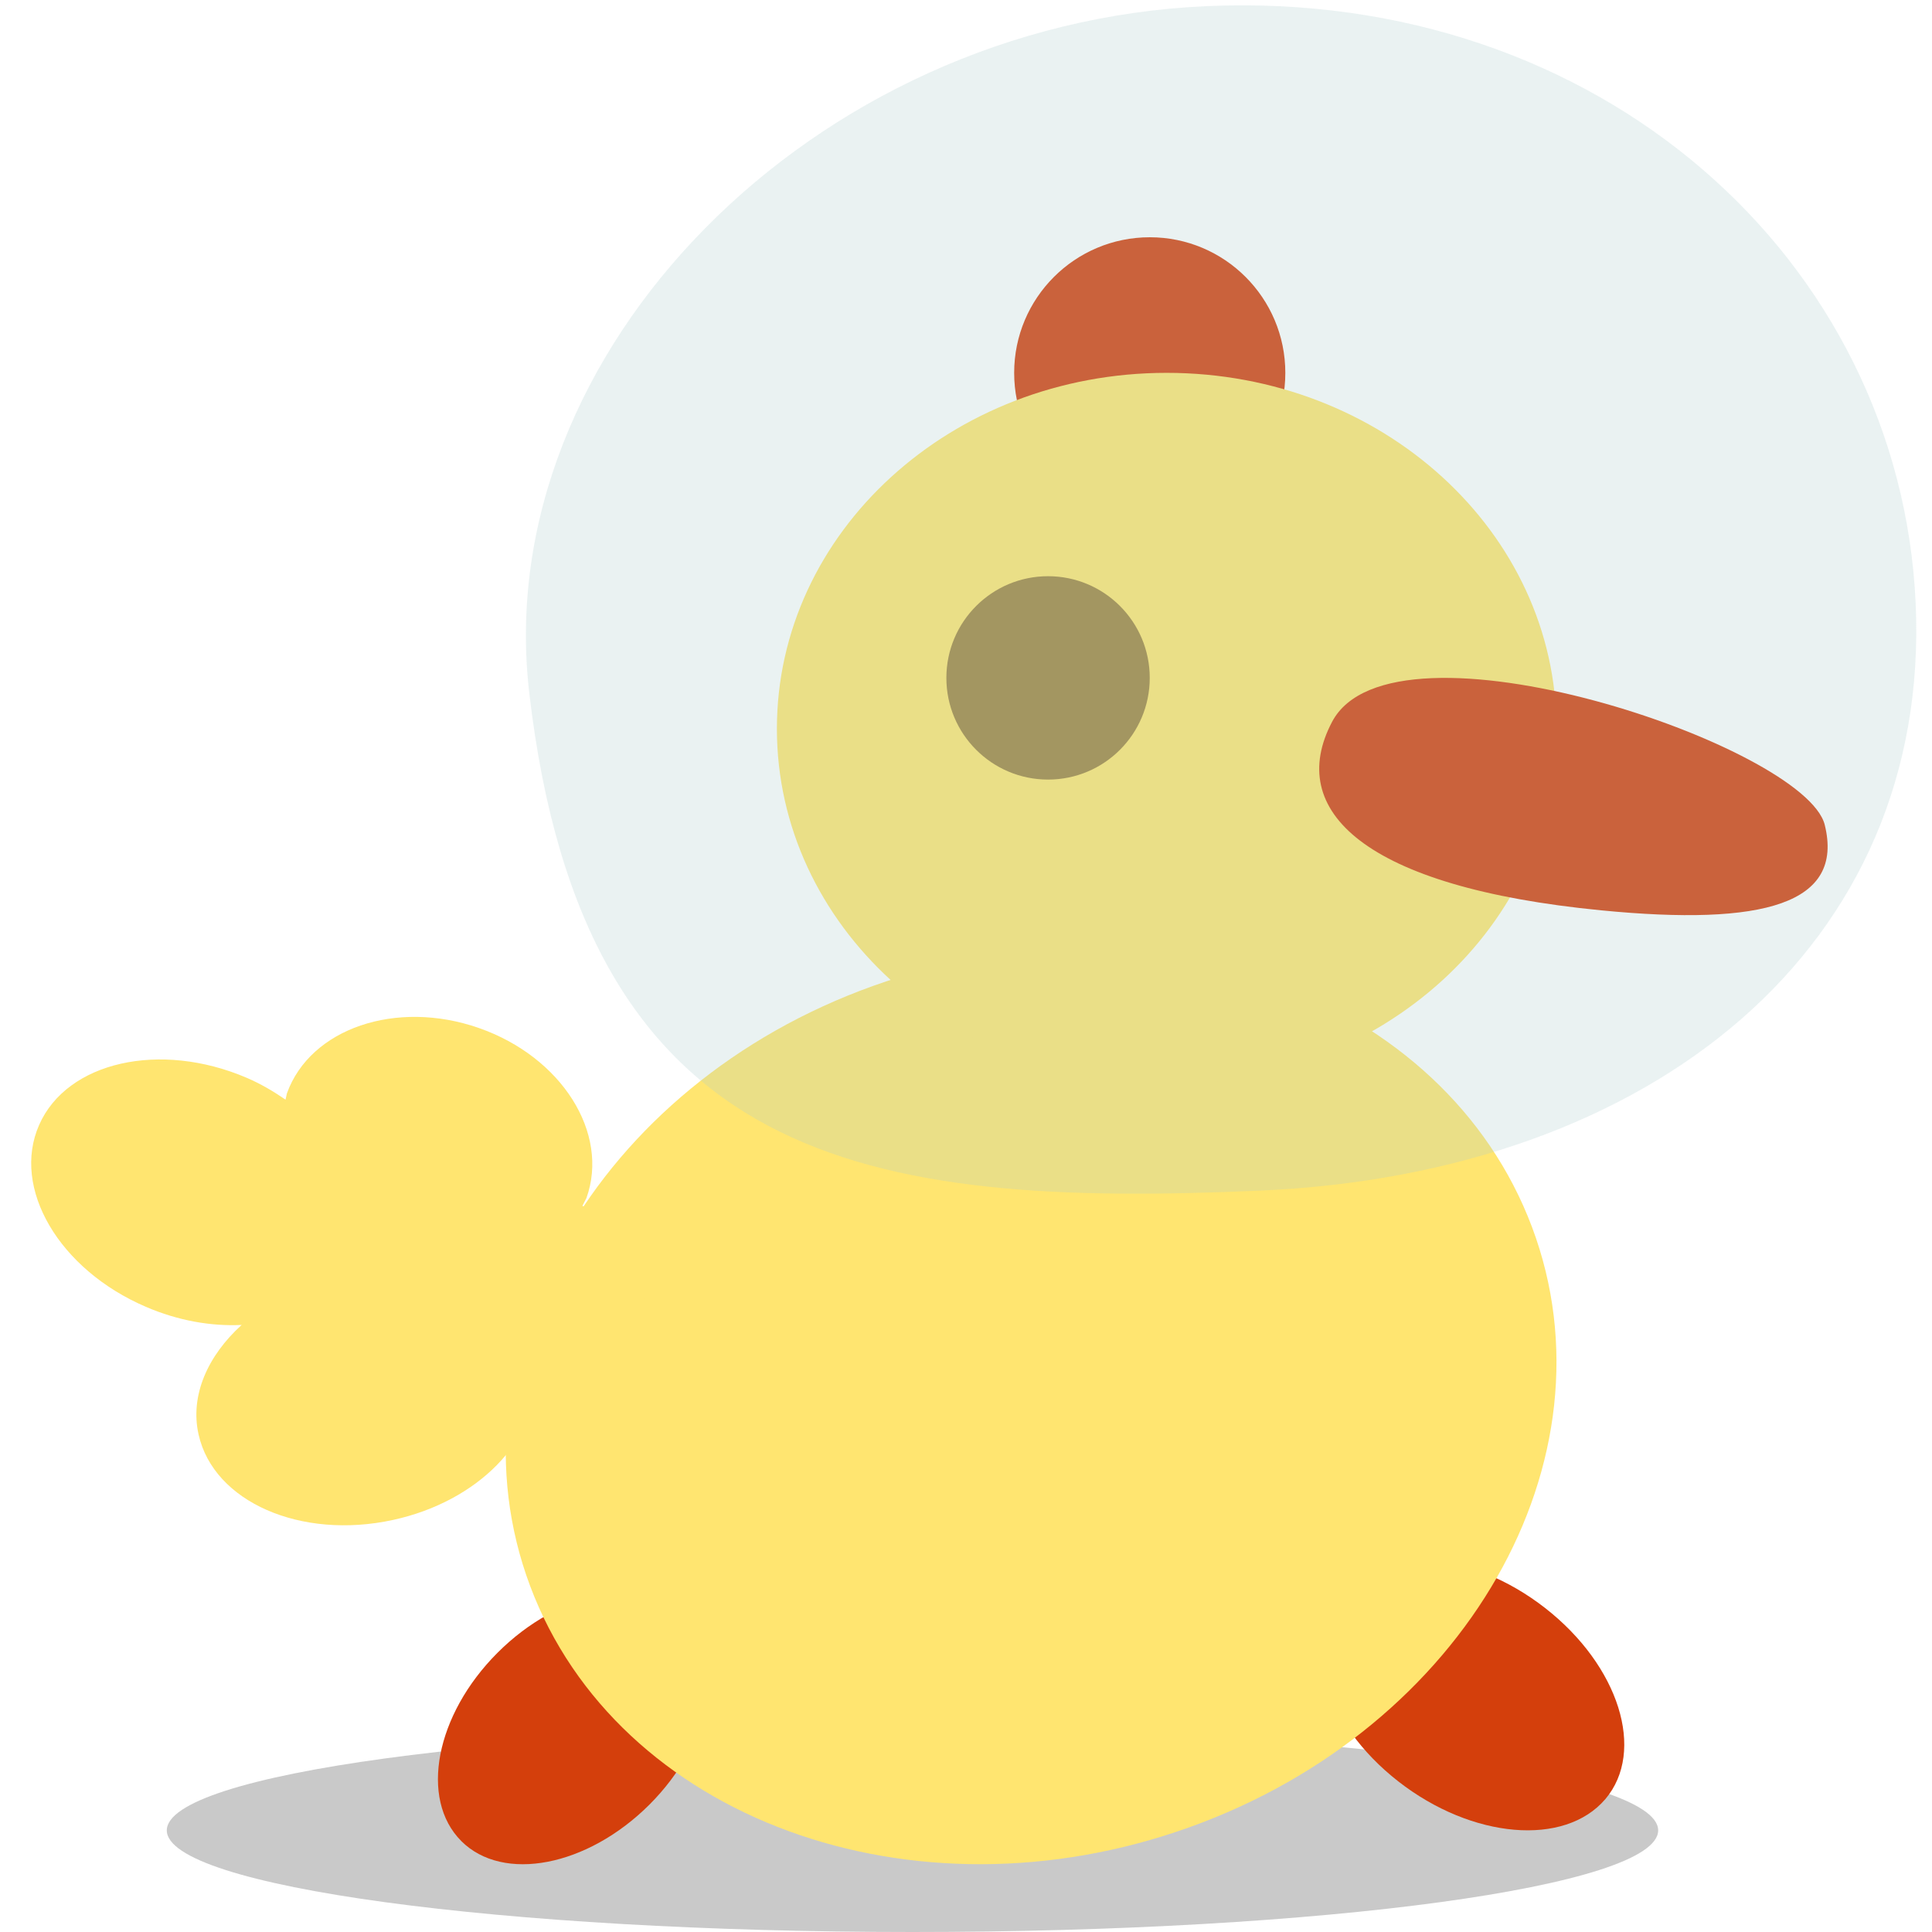
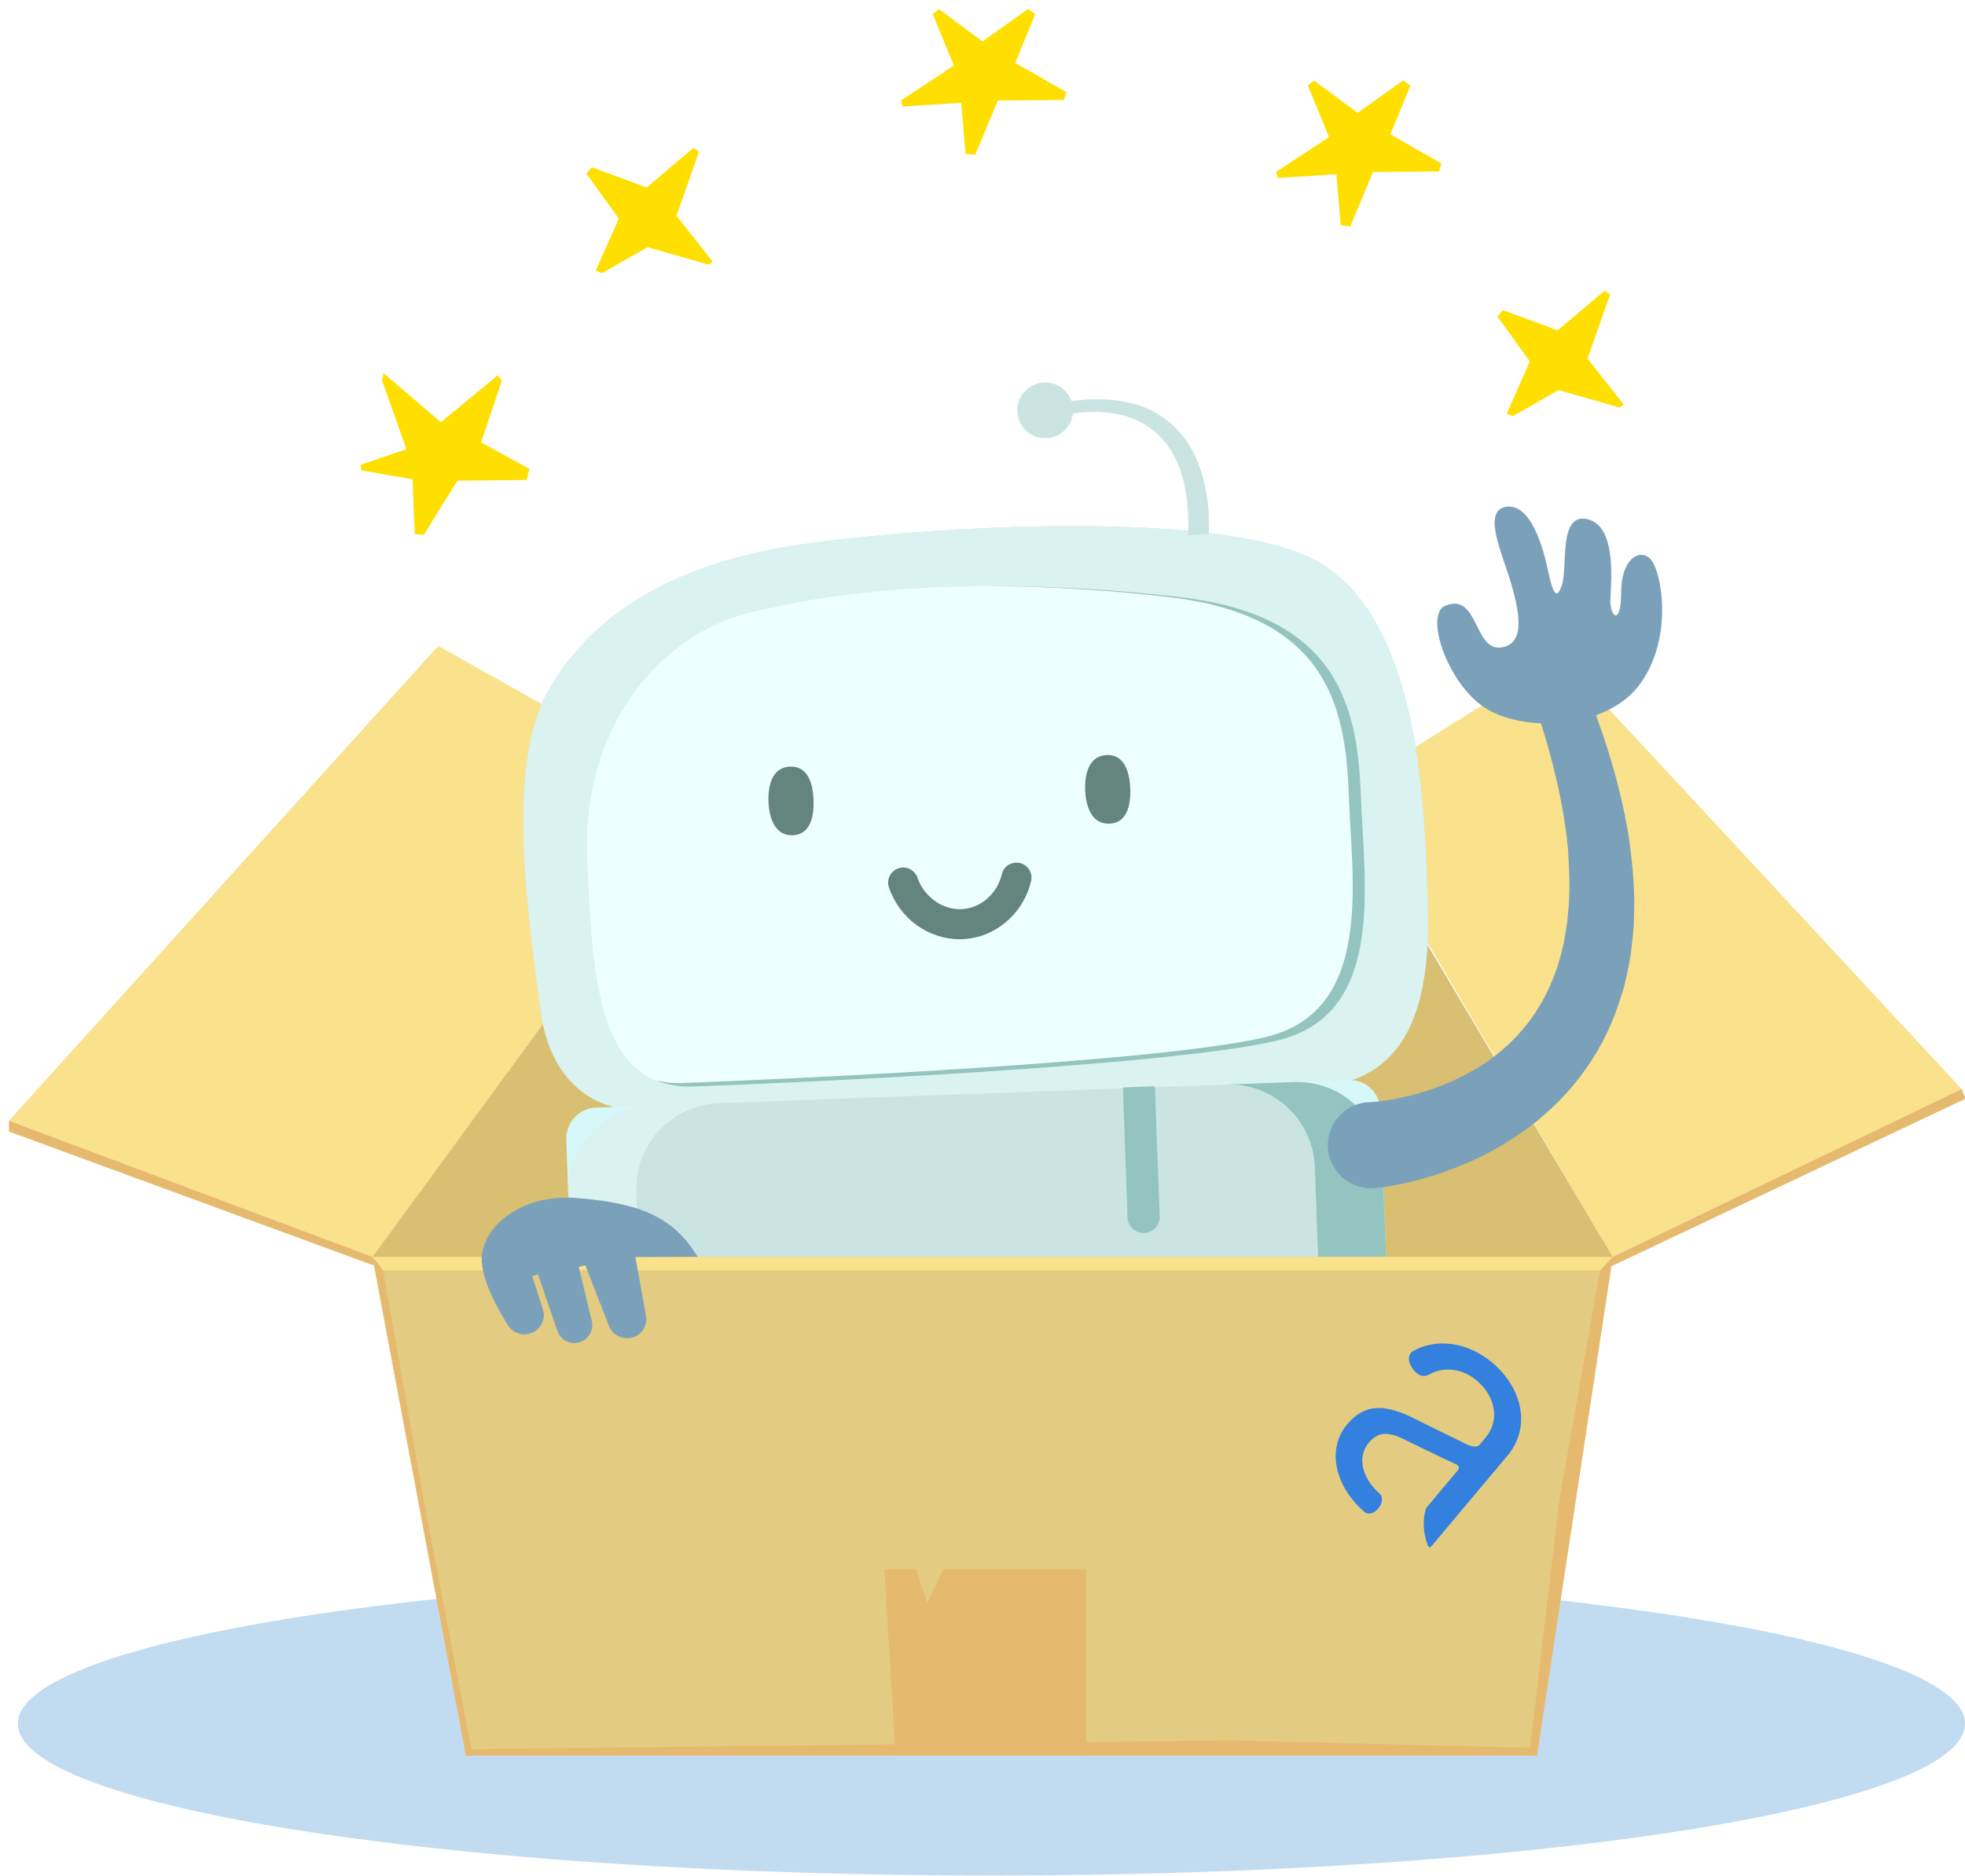
- <svg xmlns="http://www.w3.org/2000/svg" height="57" viewBox="0 0 57 57" width="57">
-   <g fill="none" fill-rule="evenodd" transform="translate(0 -2)">
-     <path d="m48.921 56.002c0 1.655-9.85 2.998-22.001 2.998-12.149 0-21.999-1.343-21.999-2.998 0-1.659 9.85-3.002 21.999-3.002 12.151 0 22.001 1.343 22.001 3.002" fill="#c9c9c9" />
-     <g fill="#d43f0c">
-       <path d="m37.921 13.001c0 2.21-1.789 3.999-3.999 3.999s-4.001-1.789-4.001-3.999 1.792-4.001 4.001-4.001 3.999 1.792 3.999 4.001" />
-       <path d="m47.363 55.078c-1.198 1.41-3.933 1.178-6.11-.522-2.177-1.698-2.97-4.219-1.775-5.631 1.198-1.412 3.936-1.18 6.11.518 2.179 1.7 2.973 4.223 1.775 5.636" />
-       <path d="m13.608 56.315c-1.238-1.24-.759-3.725 1.072-5.555 1.83-1.832 4.318-2.31 5.553-1.072 1.238 1.235.757 3.723-1.072 5.553-1.832 1.829-4.318 2.31-5.553 1.075" />
+ <svg xmlns="http://www.w3.org/2000/svg" width="110px" height="105px" viewBox="0 0 110 105" version="1.1">
+   <g id="Page-1" stroke="none" stroke-width="1" fill="none" fill-rule="evenodd">
+     <g id="Group-2" transform="translate(0.5, 0.500184)" fill-rule="nonzero">
+       <polygon id="Path" fill="#FAE18B" points="89.78 69.864 74.52 43.968 86.83 36.249 109.31 60.468" />
+       <polygon id="Path" fill="#FAE18B" points="20.35 69.864 39.17 44.163 24.03 35.663 0 62.242" />
+       <path d="M109.5,96 C109.5,100.694 85.099,104.5 55.001,104.5 C24.901,104.5 0.5,100.694 0.5,96 C0.5,91.306 24.901,87.5 55.001,87.5 C85.099,87.5 109.5,91.306 109.5,96" id="Path" fill="#C1DBF1" transform="translate(55, 95.99982) scale(-1, 1) translate(-55, -95.99982) " />
+       <polygon id="Path" fill="#D8BF71" points="39.17 44.163 74.52 44.163 89.78 69.864 20.35 69.864" />
+       <path d="M34.47,61.578 C34.47,61.578 30.46,61.38 29.77,56.082 C29.08,50.784 27.75,42.328 30.27,38.034 C32.78,33.74 37.43,30.986 44.36,29.981 C51.29,28.976 68.17,27.909 73.4,31.023 C79.07,34.396 79.25,45 79.42,49.804 C79.6,54.609 78.86,59.22 74.46,60.168 C70.06,61.117 44.12,61.38 34.47,61.578" id="Path" fill="#BCE1DD" />
+       <path d="M34.47,61.578 C34.47,61.578 30.46,61.38 29.77,56.082 C29.08,50.784 27.75,42.328 30.27,38.034 C32.78,33.74 37.43,30.986 44.36,29.981 C51.29,28.976 68.17,27.909 73.4,31.023 C79.07,34.396 79.25,45 79.42,49.804 C79.6,54.609 78.86,59.22 74.46,60.168 C70.06,61.117 44.12,61.38 34.47,61.578" id="Path" fill="#DAF2F0" />
+       <path d="M42.35,61.289 C42.35,61.289 38.94,61.069 38.32,55.769 C37.71,50.468 36.54,42.006 38.65,37.727 C40.76,33.448 44.69,30.72 50.57,29.753 C52.41,29.451 55.07,29.149 57.99,28.971 C52.75,29.053 47.52,29.523 44.36,29.981 C37.43,30.986 32.78,33.74 30.27,38.034 C27.75,42.328 29.08,50.784 29.77,56.082 C30.46,61.38 34.47,61.578 34.47,61.578 C41.14,61.442 55.6,61.273 65.35,60.868 C57.37,61.123 47.31,61.201 42.35,61.289" id="Path" fill="#DAF2F0" />
+       <path d="M32.38,47.742 C32.68,54.191 32.92,60.53 38.37,60.33 C43.82,60.131 64.83,59.203 70.97,57.764 C77.11,56.324 75.86,48.986 75.68,43.998 C75.49,39.011 74.37,33.971 65.6,32.934 C57.72,32.001 48.65,31.976 41.4,33.821 C36.54,35.058 32.02,40.07 32.38,47.742" id="Path" fill="#EEFFFF" />
+       <path d="M37.18,48.944 C36.71,43.197 38.88,37.754 42.55,33.55 C42.16,33.637 41.77,33.725 41.4,33.821 C36.54,35.058 32.02,40.07 32.38,47.742 C32.68,54.191 32.92,60.53 38.37,60.33 C39.02,60.307 39.89,60.273 40.93,60.229 C38.84,56.924 37.51,53.061 37.18,48.944" id="Path" fill="#EEFFFF" />
+       <path d="M74.73,93.578 L36.08,94.994 C34.03,95.069 32.3,93.464 32.22,91.407 L31.2,63.313 C31.16,62.352 31.91,61.545 32.87,61.51 L74.99,59.967 C75.95,59.932 76.75,60.682 76.79,61.642 L77.84,90.239 C77.9,92.019 76.51,93.513 74.73,93.578" id="Path" fill="#D7F8F8" />
+       <path d="M73.1,64.834 C73,62.188 70.78,60.121 68.13,60.218 L39.72,61.259 C37.08,61.357 35.01,63.58 35.11,66.226 L35.79,84.733 C35.99,90.399 40.76,94.823 46.42,94.615 L65.28,93.925 C70.18,93.745 74.01,89.627 73.83,84.727 L73.1,64.834 Z" id="Path" fill="#CAE5E1" />
+       <path d="M55.85,94.27 L46.42,94.615 C40.76,94.823 35.99,90.399 35.79,84.733 L35.11,66.226 C35.01,63.58 37.08,61.357 39.72,61.259 L45.15,61.061 L35.92,61.399 C33.28,61.495 31.21,63.719 31.31,66.364 L31.99,84.871 C32.19,90.537 36.95,94.962 42.62,94.755 L63.69,93.983 L55.85,94.27 Z" id="Path" fill="#DAF2F0" />
+       <path d="M76.9,64.694 C76.8,62.048 74.58,59.982 71.93,60.078 L68.13,60.218 C70.78,60.122 73,62.188 73.1,64.834 L73.83,84.727 C74.01,89.627 70.18,93.745 65.28,93.925 L69.08,93.785 C73.98,93.606 77.81,89.487 77.63,84.587 L76.9,64.694 Z" id="Path" fill="#94C4BF" />
+       <path d="M62.62,67.665 C62.64,68.161 63.06,68.547 63.55,68.529 C64.05,68.511 64.43,68.095 64.42,67.6 L64.15,60.315 L62.36,60.38 L62.62,67.665 Z" id="Path" fill="#94C4BF" />
+       <path d="M45.04,44.294 C45.08,45.356 44.79,46.231 43.87,46.262 C42.97,46.292 42.56,45.448 42.52,44.387 C42.48,43.325 42.81,42.452 43.73,42.419 C44.65,42.385 45.01,43.234 45.04,44.294" id="Path" fill="#64847E" />
+       <path d="M62.77,43.645 C62.81,44.706 62.52,45.581 61.6,45.612 C60.69,45.643 60.29,44.799 60.25,43.737 C60.21,42.676 60.54,41.803 61.46,41.769 C62.37,41.736 62.73,42.584 62.77,43.645" id="Path" fill="#64847E" />
+       <path d="M65.56,20.912 C64.9,20.937 64.36,21.366 64.15,21.952 C55.67,20.833 56.47,29.392 56.47,29.392 L57.62,29.478 C57.34,22.264 62.27,22.373 64.07,22.653 C64.17,23.454 64.86,24.064 65.68,24.033 C66.54,24.002 67.21,23.278 67.18,22.416 C67.15,21.554 66.42,20.881 65.56,20.912" id="Path" fill="#CAE5E1" transform="translate(61.81541, 25.19449) scale(-1, 1) translate(-61.81541, -25.19449) " />
+       <path d="M53.22,52.082 C51.47,52.082 49.86,50.932 49.26,49.18 C49.11,48.741 49.35,48.263 49.79,48.112 C50.23,47.961 50.7,48.196 50.86,48.636 C51.25,49.793 52.42,50.545 53.55,50.377 C54.53,50.236 55.34,49.459 55.58,48.443 C55.69,47.991 56.14,47.711 56.6,47.819 C57.05,47.927 57.33,48.38 57.22,48.832 C56.82,50.514 55.44,51.804 53.79,52.041 C53.6,52.069 53.41,52.082 53.22,52.082" id="Path" fill="#64847E" />
+       <path d="M75.68,43.998 C75.49,39.011 74.37,33.971 65.6,32.934 C62.11,32.522 58.39,32.287 54.7,32.314 C58.17,32.318 61.65,32.542 64.93,32.927 C73.7,33.953 74.82,38.957 75,43.908 C75.18,48.86 76.43,56.146 70.29,57.576 C64.15,59.006 43.14,59.933 37.69,60.133 C37.15,60.153 36.68,60.092 36.23,59.99 C36.84,60.238 37.54,60.361 38.37,60.33 C43.82,60.131 64.83,59.203 70.97,57.764 C77.11,56.324 75.86,48.986 75.68,43.998" id="Path" fill="#94C4BF" />
+       <polygon id="Path" fill="#E3CC81" points="20.35 69.864 89.78 69.864 85.54 97.78 25.58 97.78" />
+       <polygon id="Path" fill="#E6BA6E" points="89.78 69.864 85.54 97.78 85.1 97.78 86.78 83.534 89.13 70.243" />
+       <polygon id="Path" fill="#E6BA6E" points="20.35 69.864 25.58 97.78 25.96 97.78 23.23 83.534 20.88 70.243" />
+       <polygon id="Path" fill="#FAE18B" points="89.78 69.864 89.07 70.621 20.95 70.621 20.35 69.864" />
+       <path d="M38.55,69.864 L35.07,69.875 L35.66,73.148 C35.77,73.731 35.39,74.291 34.8,74.402 C34.29,74.499 33.78,74.219 33.59,73.734 L32.27,70.342 L31.9,70.424 L32.63,73.464 C32.76,74.04 32.37,74.61 31.78,74.686 C31.31,74.746 30.87,74.47 30.71,74.024 L29.61,70.838 L29.3,70.95 L29.89,72.799 C30.08,73.402 29.71,74.04 29.09,74.179 C28.65,74.278 28.19,74.094 27.95,73.711 C27.36,72.792 26.39,71.061 26.47,69.857 C26.58,68.147 28.68,66.297 31.9,66.577 C35.12,66.858 37.17,67.53 38.55,69.864" id="Path" fill="#7BA1BA" />
+       <polygon id="Path" fill="#E6BA6E" points="109.31 60.468 109.54 61.006 89.66 70.415 89.78 69.864" />
+       <polygon id="Path" fill="#E6BA6E" points="0 62.242 0 62.849 20.44 70.354 20.35 69.864" />
+       <g id="Group" transform="translate(19.69, -0)" fill="#FFDF00">
+         <polygon id="Path" points="7.69 20.503 4.49 23.137 1.29 20.4 1.19 20.786 2.56 24.643 0 25.522 0.03 25.831 2.9 26.329 3.03 29.399 3.53 29.446 5.42 26.41 9.29 26.373 9.45 25.755 6.74 24.262 7.9 20.825" />
+         <polygon id="Path" points="56.67 9.13 55.4 12.172 54.86 12.106 54.62 9.253 51.33 9.467 51.26 9.112 54.21 7.175 53.02 4.282 53.38 4.014 55.81 5.819 58.36 4 58.76 4.298 57.64 7.022 60.5 8.654 60.37 9.097" />
+         <polygon id="Path" points="35.67 5.13 34.4 8.172 33.86 8.106 33.62 5.253 30.33 5.467 30.26 5.112 33.21 3.175 32.02 0.282 32.38 0.014 34.81 1.819 37.36 -8.8817842e-16 37.76 0.298 36.64 3.022 39.5 4.654 39.37 5.097" />
+         <polygon id="Path" points="12.94 8.863 12.63 9.215 14.45 11.738 13.16 14.652 13.5 14.8 16.06 13.337 19.46 14.312 19.71 14.156 17.68 11.577 18.94 7.987 18.63 7.779 16.01 9.995" />
+         <polygon id="Path" points="63.94 16.863 63.63 17.215 65.45 19.738 64.16 22.652 64.5 22.8 67.06 21.337 70.46 22.312 70.71 22.156 68.68 19.577 69.94 15.987 69.63 15.779 67.01 17.995" />
+       </g>
+       <polygon id="Path" fill="#E6BA6E" points="85.54 97.78 25.58 97.78 25.52 97.43 68.34 96.93 85.54 97.36" />
+       <polygon id="Path" fill="#E6BA6E" points="60.31 97.78 60.31 87.346 52.3 87.346 51.41 89.253 50.78 87.346 49 87.346 49.63 97.78" />
+       <path d="M76.64,65.998 C76.92,65.969 77.08,65.942 77.29,65.908 C77.48,65.875 77.67,65.841 77.86,65.801 C78.23,65.725 78.6,65.639 78.96,65.538 C79.68,65.342 80.4,65.111 81.09,64.829 C82.49,64.28 83.83,63.549 85.06,62.633 C86.28,61.719 87.39,60.606 88.28,59.336 C89.18,58.069 89.84,56.655 90.27,55.208 C90.51,54.486 90.64,53.75 90.78,53.019 C90.86,52.286 90.97,51.553 90.97,50.828 C91.04,49.371 90.89,47.952 90.71,46.553 C90.28,43.771 89.47,41.129 88.49,38.591 C88.19,37.812 87.31,37.423 86.53,37.724 C85.78,38.013 85.4,38.836 85.64,39.593 L85.64,39.611 C86.43,42.045 87.03,44.522 87.27,46.98 C87.35,48.203 87.41,49.427 87.28,50.605 C87.25,51.202 87.12,51.77 87.03,52.346 C86.89,52.903 86.76,53.464 86.55,53.987 C85.79,56.112 84.39,57.862 82.54,59.072 C81.61,59.681 80.59,60.173 79.5,60.527 C78.96,60.711 78.41,60.856 77.85,60.973 C77.57,61.033 77.29,61.082 77.02,61.121 L76.61,61.175 C76.49,61.187 76.32,61.202 76.28,61.201 C74.95,61.182 73.85,62.246 73.829,63.578 C73.82,64.91 74.88,66.006 76.21,66.027 C76.3,66.027 76.39,66.023 76.48,66.015 L76.64,65.998 Z" id="Path" fill="#7BA1BA" />
+       <path d="M80.4,33.414 C79.26,33.887 80.45,37.618 82.54,39.07 C84.64,40.523 89.43,40.411 91.33,37.766 C93.22,35.12 92.5,31.398 91.88,30.784 C91.26,30.171 90.24,30.826 90.25,32.697 C90.25,34.569 89.6,34.052 89.65,33.02 C89.7,31.934 89.98,28.912 88.35,28.562 C86.72,28.21 87.28,31.236 86.93,32.265 C86.59,33.294 86.36,32.401 86.13,31.322 C85.88,30.159 85.19,27.668 83.82,27.872 C82.45,28.075 83.6,30.497 84.05,32.025 C84.5,33.552 85,35.584 83.5,35.75 C82,35.916 82.26,32.644 80.4,33.414" id="Path" fill="#7BA1BA" />
+       <path d="M83.5,84.547 L83.5,77.928 C83.5,75.941 81.805,74.5 79.469,74.5 C77.69,74.5 76.162,75.469 75.665,76.926 C75.644,77.111 75.695,77.445 76.271,77.613 C76.902,77.796 77.135,77.49 77.219,77.288 C77.547,76.4 78.43,75.826 79.469,75.826 C80.885,75.826 81.913,76.719 81.913,77.948 L81.913,78.475 C81.913,78.721 81.563,78.882 81.234,78.951 L78.423,79.643 C76.32,80.095 75.5,80.863 75.5,82.383 C75.5,84.149 77.186,85.484 79.429,85.5 C79.46,85.5 79.489,85.495 79.517,85.484 C79.622,85.441 79.861,85.296 79.861,84.86 C79.861,84.425 79.623,84.25 79.518,84.194 C79.489,84.178 79.457,84.172 79.424,84.171 C78.068,84.155 77.087,83.408 77.087,82.383 C77.087,81.435 77.638,81.145 78.795,80.883 C78.795,80.883 80.832,80.379 81.634,80.153 C81.77,80.115 81.905,80.212 81.902,80.346 L81.895,80.765 L81.901,83.093 C81.901,83.122 81.907,83.15 81.919,83.175 C82.204,83.805 82.691,84.316 83.33,84.661 C83.467,84.727 83.5,84.618 83.5,84.547" id="Path" fill="#3480DE" transform="translate(79.49997, 79.99986) rotate(40) translate(-79.49997, -79.99986) " />
    </g>
-     <path d="m45.201 38.208c2.571 6.855-1.961 14.785-10.123 17.707-8.164 2.924-16.866-.265-19.437-7.122-2.571-6.855 1.961-14.783 10.123-17.707 8.162-2.924 16.864.265 19.437 7.122" fill="#ffe570" />
-     <path d="m45.921 23.501c0 5.797-5.147 10.499-11.501 10.499-6.349 0-11.499-4.702-11.499-10.499 0-5.801 5.149-10.501 11.499-10.501 6.354 0 11.501 4.7 11.501 10.501" fill="#ffe570" />
-     <path d="m33.921 22c0 1.658-1.344 3-3 3s-3-1.342-3-3 1.344-3 3-3 3 1.342 3 3" fill="#a0843d" />
-     <path d="m19.921 38.474-2.739-.896.12-.232c.686-1.919-.732-4.163-3.172-5.016-2.44-.853-4.976.011-5.665 1.928l-.041.185c-.351-.241-.726-.464-1.142-.643-2.562-1.098-5.305-.477-6.127 1.388-.824 1.866.588 4.268 3.148 5.367.952.411 1.928.578 2.826.535-1.002.909-1.529 2.085-1.27 3.233.444 1.986 3.013 3.114 5.741 2.519 2.516-.548 4.259-2.371 4.168-4.21h2.087z" fill="#ffe570" />
-     <path d="m39.299 23.299c-1.373 2.611.929 4.875 7.944 5.559 4.806.47 7.167-.194 6.593-2.521-.576-2.329-12.745-6.448-14.537-3.038" fill="#d43f0c" />
-     <path d="m56.431 21.592c-.424 10.111-9.157 16.076-20.774 15.576-11.617-.501-19.813-2.479-20.204-16.518-.293-10.116 10.053-18.935 21.67-18.433 11.617.499 19.731 9.263 19.308 19.375" fill="#accece" fill-opacity=".25" transform="matrix(.9961947 -.08715574 .08715574 .9961947 -1.579931 3.20796)" />
  </g>
</svg>
